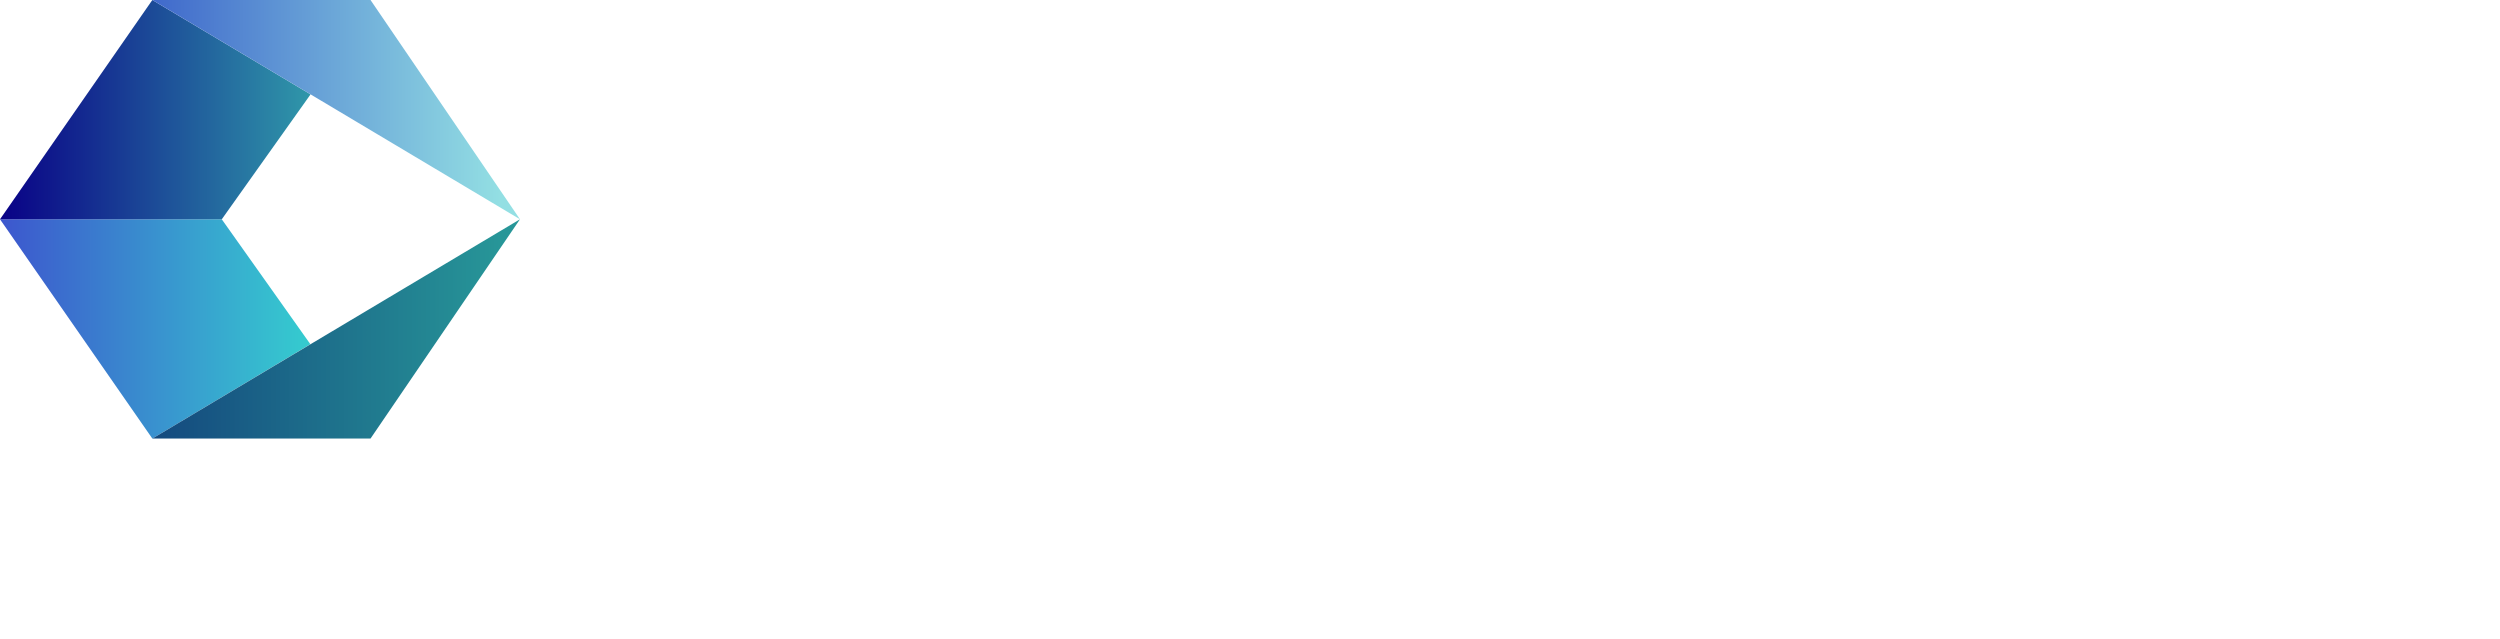
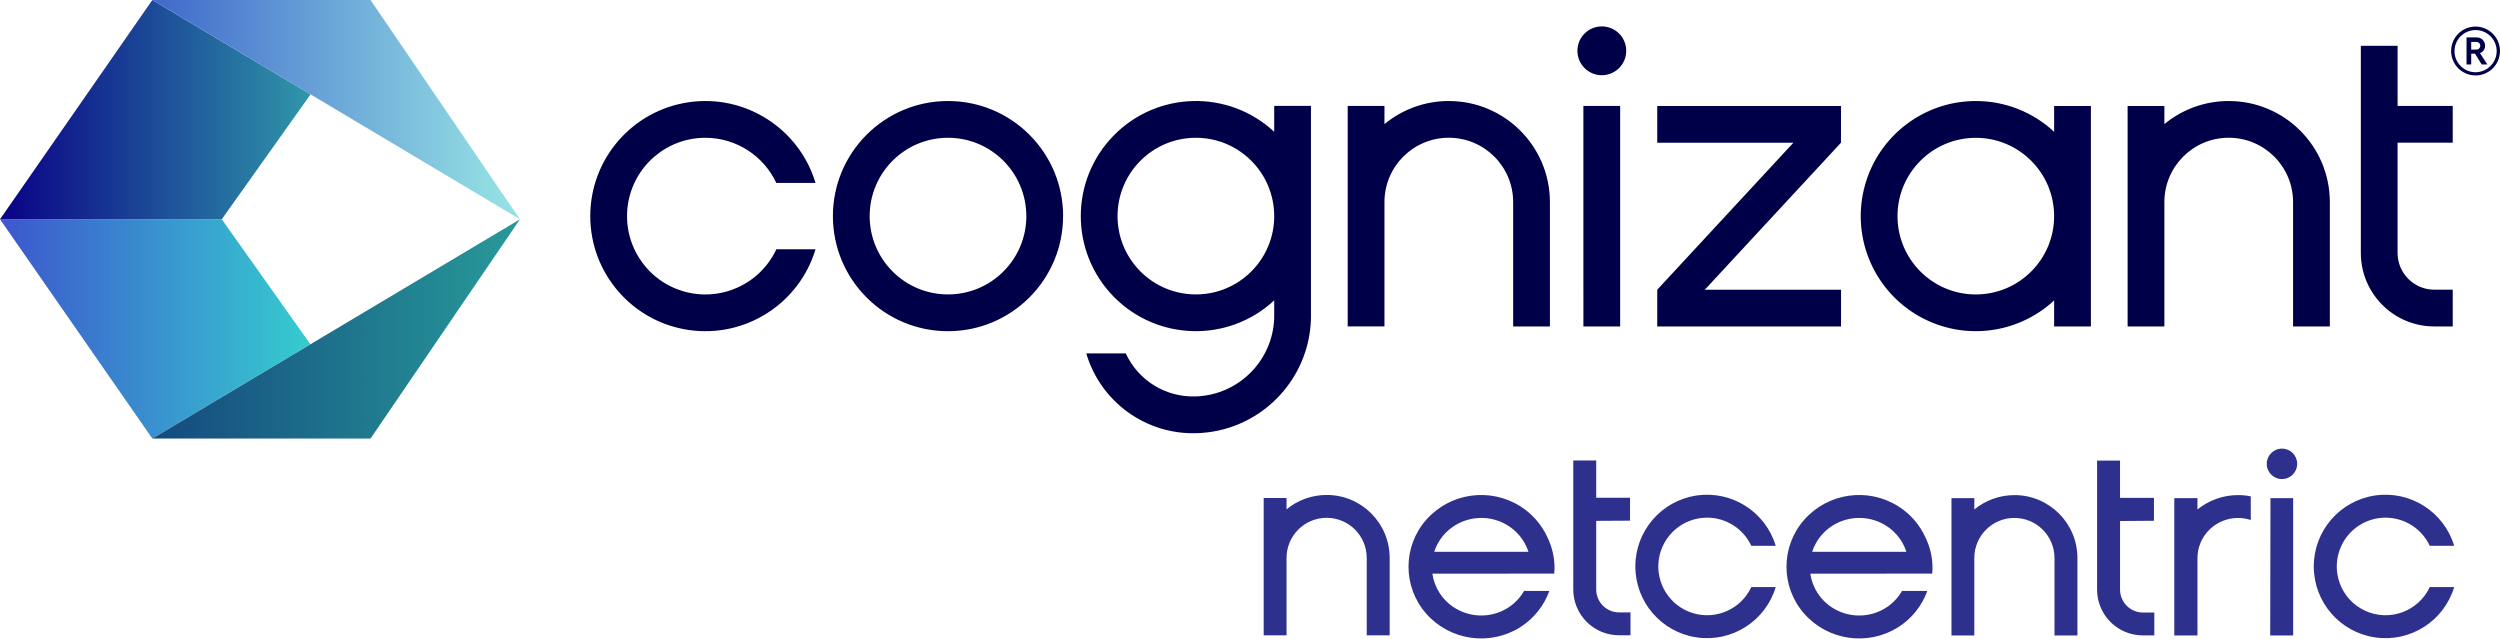
- <svg xmlns="http://www.w3.org/2000/svg" viewBox="247.671 14.344 250.593 63.997" width="250.593px" height="63.997px">
+ <svg xmlns="http://www.w3.org/2000/svg" title="Netcentric Logo" id="Layer_1" data-name="Layer 1" viewBox="0 0 250.593 64">
  <defs>
+     <style>.cls-1{fill:none;}.cls-2{clip-path:url(#clip-path);}.cls-3{fill:#000048;}.cls-4,.cls-5,.cls-6,.cls-7{fill-rule:evenodd;}.cls-4{fill:url(#linear-gradient);}.cls-5{fill:url(#linear-gradient-2);}.cls-6{fill:url(#linear-gradient-3);}.cls-7{fill:url(#linear-gradient-4);}.cls-8{fill:#2e308e;}</style>
    <clipPath id="clip-path">
-       <rect class="cls-1" x="-22" y="-22" width="289.85" height="108" style="fill: none;" />
+       <rect class="cls-1" x="-22" y="-22" width="289.85" height="108" />
    </clipPath>
    <linearGradient id="linear-gradient" x1="-551.1" y1="-367.387" x2="-548.78" y2="-367.387" gradientTransform="translate(7367.7 3504.78) scale(13.37 9.45)" gradientUnits="userSpaceOnUse">
      <stop offset="0" stop-color="#3d54ce" />
      <stop offset="1" stop-color="#35cacf" />
    </linearGradient>
    <linearGradient id="linear-gradient-2" x1="-552.41" y1="-367.387" x2="-550.08" y2="-367.387" gradientTransform="translate(8763.41 3504.78) scale(15.84 9.45)" gradientUnits="userSpaceOnUse">
      <stop offset="0" stop-color="#13457d" />
      <stop offset="1" stop-color="#279698" />
    </linearGradient>
    <linearGradient id="linear-gradient-3" x1="-551.11" y1="-368.714" x2="-548.79" y2="-368.714" gradientTransform="translate(7373.75 3495.34) scale(13.38 9.45)" gradientUnits="userSpaceOnUse">
      <stop offset="0" stop-color="#090086" />
      <stop offset="1" stop-color="#2f96a9" />
    </linearGradient>
    <linearGradient id="linear-gradient-4" x1="-552.41" y1="-368.714" x2="-550.08" y2="-368.714" gradientTransform="translate(8763.41 3495.34) scale(15.84 9.45)" gradientUnits="userSpaceOnUse">
      <stop offset="0" stop-color="#3b62ca" />
      <stop offset="1" stop-color="#93dfe3" />
    </linearGradient>
  </defs>
-   <g id="Layer_1" transform="matrix(1, 0, 0, 1, 0, 2.842170943040401e-14)">
-     <g class="cls-2" style="clip-path: url(&quot;#clip-path&quot;);" transform="matrix(1, 0, 0, 1, 247.671, 14.344)">
-       <path class="cls-3" d="M250.593,5.113a2.45,2.45,0,1,1-2.456-2.451A2.458,2.458,0,0,1,250.593,5.113Zm-.333,0a2.114,2.114,0,1,0-2.116,2.129A2.13,2.13,0,0,0,250.26,5.113Zm-1.674.21.741,1.137h-.571l-.667-1.082h-.381V6.46h-.47V3.751h1.021a.823.823,0,0,1,.837.81A.764.764,0,0,1,248.586,5.323Zm-.878-.353h.5a.394.394,0,0,0,.409-.389.388.388,0,0,0-.409-.381h-.5Zm-88.994,5.65H162.4V32.725h-3.685Zm-13.492-.494a10.1,10.1,0,0,0-6.448,2.316V10.618h-3.685v22.1h3.685V20.257a6.449,6.449,0,0,1,12.9,0V32.722h3.685V20.26A10.133,10.133,0,0,0,145.222,10.126Zm-17.5.489h3.685V31.888a11.8,11.8,0,0,1-11.536,11.536,11.166,11.166,0,0,1-10.986-8h3.959a7.422,7.422,0,0,0,7.027,4.311,8.124,8.124,0,0,0,7.851-7.851V30.11a11.535,11.535,0,1,1,0-16.9Zm0,11.047a7.851,7.851,0,1,0-7.851,7.85A7.851,7.851,0,0,0,127.725,21.662ZM70.7,13.811a7.854,7.854,0,0,1,7.115,4.528h3.932a11.535,11.535,0,1,0,0,6.646H77.819A7.852,7.852,0,1,1,70.7,13.811Zm35.86,7.851A11.536,11.536,0,1,1,95.028,10.126,11.535,11.535,0,0,1,106.564,21.662Zm-3.685,0a7.851,7.851,0,1,0-7.851,7.85A7.851,7.851,0,0,0,102.879,21.662ZM223.4,10.126a10.1,10.1,0,0,0-6.449,2.316V10.623h-3.685v22.1h3.685V20.257a6.449,6.449,0,0,1,12.9,0V32.722h3.685V20.26A10.132,10.132,0,0,0,223.4,10.126Zm-17.5.5h3.685v22.1H205.9V30.113a11.535,11.535,0,1,1-7.85-19.987v0a11.5,11.5,0,0,1,7.85,3.084Zm0,11.038a7.85,7.85,0,1,0-7.85,7.851A7.851,7.851,0,0,0,205.9,21.664ZM245.854,14.3V10.617h-5.526V4.589h-3.685V25.355a7.367,7.367,0,0,0,7.367,7.367h1.844V29.037H244.01l0,0a3.688,3.688,0,0,1-3.685-3.685V14.3ZM160.561,2.646a2.447,2.447,0,1,0,2.448,2.448A2.446,2.446,0,0,0,160.561,2.646Zm23.979,7.977H166.117v3.685h13.646L166.117,29.04v3.685H184.54V29.04H170.886l13.646-14.732Z" style="fill: rgb(255, 255, 255);" />
-       <polygon class="cls-4" points="22.23 21.98 0 21.98 15.27 43.96 31.11 34.5 22.23 21.98" style="fill: url(&quot;#linear-gradient&quot;); fill-rule: evenodd;" />
-       <polygon class="cls-5" points="52.12 21.98 15.27 43.96 37.14 43.96 52.12 21.98" style="fill: url(&quot;#linear-gradient-2&quot;); fill-rule: evenodd;" />
-       <polygon class="cls-6" points="0 21.98 22.23 21.98 31.13 9.46 15.27 0 0 21.98" style="fill: url(&quot;#linear-gradient-3&quot;); fill-rule: evenodd;" />
-       <polygon class="cls-7" points="52.12 21.98 15.27 0 37.14 0 52.12 21.98" style="fill: url(&quot;#linear-gradient-4&quot;); fill-rule: evenodd;" />
-       <path class="cls-8" d="M234.69,54.71a4.89,4.89,0,1,0,8.862,4.137H246a7.189,7.189,0,1,1,0-4.136h-2.448a4.89,4.89,0,0,0-8.862,0ZM227.559,63.7h2.3V49.933h-2.274Zm1.178-18.731a1.526,1.526,0,1,0,1.526,1.526v-.006a1.52,1.52,0,0,0-1.52-1.52Zm-26.816,4.659a6.33,6.33,0,0,0-4.018,1.439V49.933h-2.292V63.7H197.9V55.938a4.018,4.018,0,1,1,8.036-.008V63.7h2.3V55.938a6.312,6.312,0,0,0-6.311-6.311ZM215.906,52.2V49.908h-3.4V46.17h-2.3V59.1a4.591,4.591,0,0,0,4.591,4.591h1.147V61.4H214.8a2.3,2.3,0,0,1-2.292-2.3V52.225Zm8.434-2.573a6.465,6.465,0,0,0-4.072,1.439V49.933h-2.323V63.7h2.323V55.938a3.988,3.988,0,0,1,1.193-2.841,4.1,4.1,0,0,1,4.151-.973V49.753A6.455,6.455,0,0,0,224.34,49.627Zm-91.362-.014a6.318,6.318,0,0,0-4.018,1.439V49.918h-2.292V63.685h2.292V55.923a4.018,4.018,0,0,1,8.036,0v7.762h2.3V55.923a6.31,6.31,0,0,0-6.31-6.31Zm38.133,2.276a4.889,4.889,0,0,1,4.435,2.822h2.448a7.188,7.188,0,1,0,0,4.136h-2.448a4.89,4.89,0,1,1-4.435-6.958Zm-7.721.3V49.893H160V46.155h-2.3V59.088a4.592,4.592,0,0,0,4.591,4.591h1.146V61.386h-1.146a2.3,2.3,0,0,1-2.292-2.3V52.21ZM143.574,57.5a4.857,4.857,0,0,0,.724,1.936,4.929,4.929,0,0,0,1.939,1.733,5.01,5.01,0,0,0,5.037-.325,4.916,4.916,0,0,0,1.492-1.609H155.3a7.189,7.189,0,0,1-2.921,3.638,7.354,7.354,0,0,1-9.423-1.366,7.121,7.121,0,0,1,0-9.4,7.354,7.354,0,0,1,9.423-1.366,7.212,7.212,0,0,1,2.76,3.179,7.131,7.131,0,0,1,.491,1.387h0a6.966,6.966,0,0,1,.192,1.62c0,.2-.01.386-.026.572Zm9.633-2.192h0a4.869,4.869,0,0,0-2.188-2.707,5.007,5.007,0,0,0-2.523-.684h-.024a5.007,5.007,0,0,0-2.523.684,4.885,4.885,0,0,0-2.188,2.707h9.446ZM181.459,57.5a4.857,4.857,0,0,0,.724,1.936,4.929,4.929,0,0,0,1.939,1.733,5.01,5.01,0,0,0,5.037-.325,4.895,4.895,0,0,0,1.492-1.609h2.536a7.189,7.189,0,0,1-2.921,3.638,7.354,7.354,0,0,1-9.423-1.366,7.121,7.121,0,0,1,0-9.4,7.354,7.354,0,0,1,9.423-1.366,7.212,7.212,0,0,1,2.76,3.179,7.131,7.131,0,0,1,.491,1.387h0a6.913,6.913,0,0,1,.192,1.62c0,.2-.01.386-.026.572Zm9.633-2.192h0a4.8,4.8,0,0,0-.369-.85,4.92,4.92,0,0,0-1.819-1.857,5,5,0,0,0-2.523-.684h-.023a5.011,5.011,0,0,0-2.524.684,4.925,4.925,0,0,0-1.818,1.857,4.8,4.8,0,0,0-.369.85h9.445Z" style="fill: rgb(255, 255, 255);" id="object-0" />
-     </g>
+   <g class="cls-2">
+     <path class="cls-3" d="M250.593,5.113a2.45,2.45,0,1,1-2.456-2.451A2.458,2.458,0,0,1,250.593,5.113Zm-.333,0a2.114,2.114,0,1,0-2.116,2.129A2.13,2.13,0,0,0,250.26,5.113Zm-1.674.21.741,1.137h-.571l-.667-1.082h-.381V6.46h-.47V3.751h1.021a.823.823,0,0,1,.837.81A.764.764,0,0,1,248.586,5.323Zm-.878-.353h.5a.394.394,0,0,0,.409-.389.388.388,0,0,0-.409-.381h-.5Zm-88.994,5.65H162.4V32.725h-3.685Zm-13.492-.494a10.1,10.1,0,0,0-6.448,2.316V10.618h-3.685v22.1h3.685V20.257a6.449,6.449,0,0,1,12.9,0V32.722h3.685V20.26A10.133,10.133,0,0,0,145.222,10.126Zm-17.5.489h3.685V31.888a11.8,11.8,0,0,1-11.536,11.536,11.166,11.166,0,0,1-10.986-8h3.959a7.422,7.422,0,0,0,7.027,4.311,8.124,8.124,0,0,0,7.851-7.851V30.11a11.535,11.535,0,1,1,0-16.9Zm0,11.047a7.851,7.851,0,1,0-7.851,7.85A7.851,7.851,0,0,0,127.725,21.662ZM70.7,13.811a7.854,7.854,0,0,1,7.115,4.528h3.932a11.535,11.535,0,1,0,0,6.646H77.819A7.852,7.852,0,1,1,70.7,13.811Zm35.86,7.851A11.536,11.536,0,1,1,95.028,10.126,11.535,11.535,0,0,1,106.564,21.662Zm-3.685,0a7.851,7.851,0,1,0-7.851,7.85A7.851,7.851,0,0,0,102.879,21.662ZM223.4,10.126a10.1,10.1,0,0,0-6.449,2.316V10.623h-3.685v22.1h3.685V20.257a6.449,6.449,0,0,1,12.9,0V32.722h3.685V20.26A10.132,10.132,0,0,0,223.4,10.126Zm-17.5.5h3.685v22.1H205.9V30.113a11.535,11.535,0,1,1-7.85-19.987v0a11.5,11.5,0,0,1,7.85,3.084Zm0,11.038a7.85,7.85,0,1,0-7.85,7.851A7.851,7.851,0,0,0,205.9,21.664ZM245.854,14.3V10.617h-5.526V4.589h-3.685V25.355a7.367,7.367,0,0,0,7.367,7.367h1.844V29.037H244.01l0,0a3.688,3.688,0,0,1-3.685-3.685V14.3ZM160.561,2.646a2.447,2.447,0,1,0,2.448,2.448A2.446,2.446,0,0,0,160.561,2.646Zm23.979,7.977H166.117v3.685h13.646L166.117,29.04v3.685H184.54V29.04H170.886l13.646-14.732Z" />
+     <polygon class="cls-4" points="22.23 21.98 0 21.98 15.27 43.96 31.11 34.5 22.23 21.98" />
+     <polygon class="cls-5" points="52.12 21.98 15.27 43.96 37.14 43.96 52.12 21.98" />
+     <polygon class="cls-6" points="0 21.98 22.23 21.98 31.13 9.46 15.27 0 0 21.98" />
+     <polygon class="cls-7" points="52.12 21.98 15.27 0 37.14 0 52.12 21.98" />
+     <path class="cls-8" d="M234.69,54.71a4.89,4.89,0,1,0,8.862,4.137H246a7.189,7.189,0,1,1,0-4.136h-2.448a4.89,4.89,0,0,0-8.862,0ZM227.559,63.7h2.3V49.933h-2.274Zm1.178-18.731a1.526,1.526,0,1,0,1.526,1.526v-.006a1.52,1.52,0,0,0-1.52-1.52Zm-26.816,4.659a6.33,6.33,0,0,0-4.018,1.439V49.933h-2.292V63.7H197.9V55.938a4.018,4.018,0,1,1,8.036-.008V63.7h2.3V55.938a6.312,6.312,0,0,0-6.311-6.311ZM215.906,52.2V49.908h-3.4V46.17h-2.3V59.1a4.591,4.591,0,0,0,4.591,4.591h1.147V61.4H214.8a2.3,2.3,0,0,1-2.292-2.3V52.225Zm8.434-2.573a6.465,6.465,0,0,0-4.072,1.439V49.933h-2.323V63.7h2.323V55.938a3.988,3.988,0,0,1,1.193-2.841,4.1,4.1,0,0,1,4.151-.973V49.753A6.455,6.455,0,0,0,224.34,49.627Zm-91.362-.014a6.318,6.318,0,0,0-4.018,1.439V49.918h-2.292V63.685h2.292V55.923a4.018,4.018,0,0,1,8.036,0v7.762h2.3V55.923a6.31,6.31,0,0,0-6.31-6.31Zm38.133,2.276a4.889,4.889,0,0,1,4.435,2.822h2.448a7.188,7.188,0,1,0,0,4.136h-2.448a4.89,4.89,0,1,1-4.435-6.958Zm-7.721.3V49.893H160V46.155h-2.3V59.088a4.592,4.592,0,0,0,4.591,4.591h1.146V61.386h-1.146a2.3,2.3,0,0,1-2.292-2.3V52.21ZM143.574,57.5a4.857,4.857,0,0,0,.724,1.936,4.929,4.929,0,0,0,1.939,1.733,5.01,5.01,0,0,0,5.037-.325,4.916,4.916,0,0,0,1.492-1.609H155.3a7.189,7.189,0,0,1-2.921,3.638,7.354,7.354,0,0,1-9.423-1.366,7.121,7.121,0,0,1,0-9.4,7.354,7.354,0,0,1,9.423-1.366,7.212,7.212,0,0,1,2.76,3.179,7.131,7.131,0,0,1,.491,1.387h0a6.966,6.966,0,0,1,.192,1.62c0,.2-.01.386-.026.572Zm9.633-2.192h0a4.869,4.869,0,0,0-2.188-2.707,5.007,5.007,0,0,0-2.523-.684h-.024a5.007,5.007,0,0,0-2.523.684,4.885,4.885,0,0,0-2.188,2.707h9.446ZM181.459,57.5a4.857,4.857,0,0,0,.724,1.936,4.929,4.929,0,0,0,1.939,1.733,5.01,5.01,0,0,0,5.037-.325,4.895,4.895,0,0,0,1.492-1.609h2.536a7.189,7.189,0,0,1-2.921,3.638,7.354,7.354,0,0,1-9.423-1.366,7.121,7.121,0,0,1,0-9.4,7.354,7.354,0,0,1,9.423-1.366,7.212,7.212,0,0,1,2.76,3.179,7.131,7.131,0,0,1,.491,1.387h0a6.913,6.913,0,0,1,.192,1.62c0,.2-.01.386-.026.572Zm9.633-2.192h0a4.8,4.8,0,0,0-.369-.85,4.92,4.92,0,0,0-1.819-1.857,5,5,0,0,0-2.523-.684h-.023a5.011,5.011,0,0,0-2.524.684,4.925,4.925,0,0,0-1.818,1.857,4.8,4.8,0,0,0-.369.85h9.445Z" />
  </g>
</svg>
